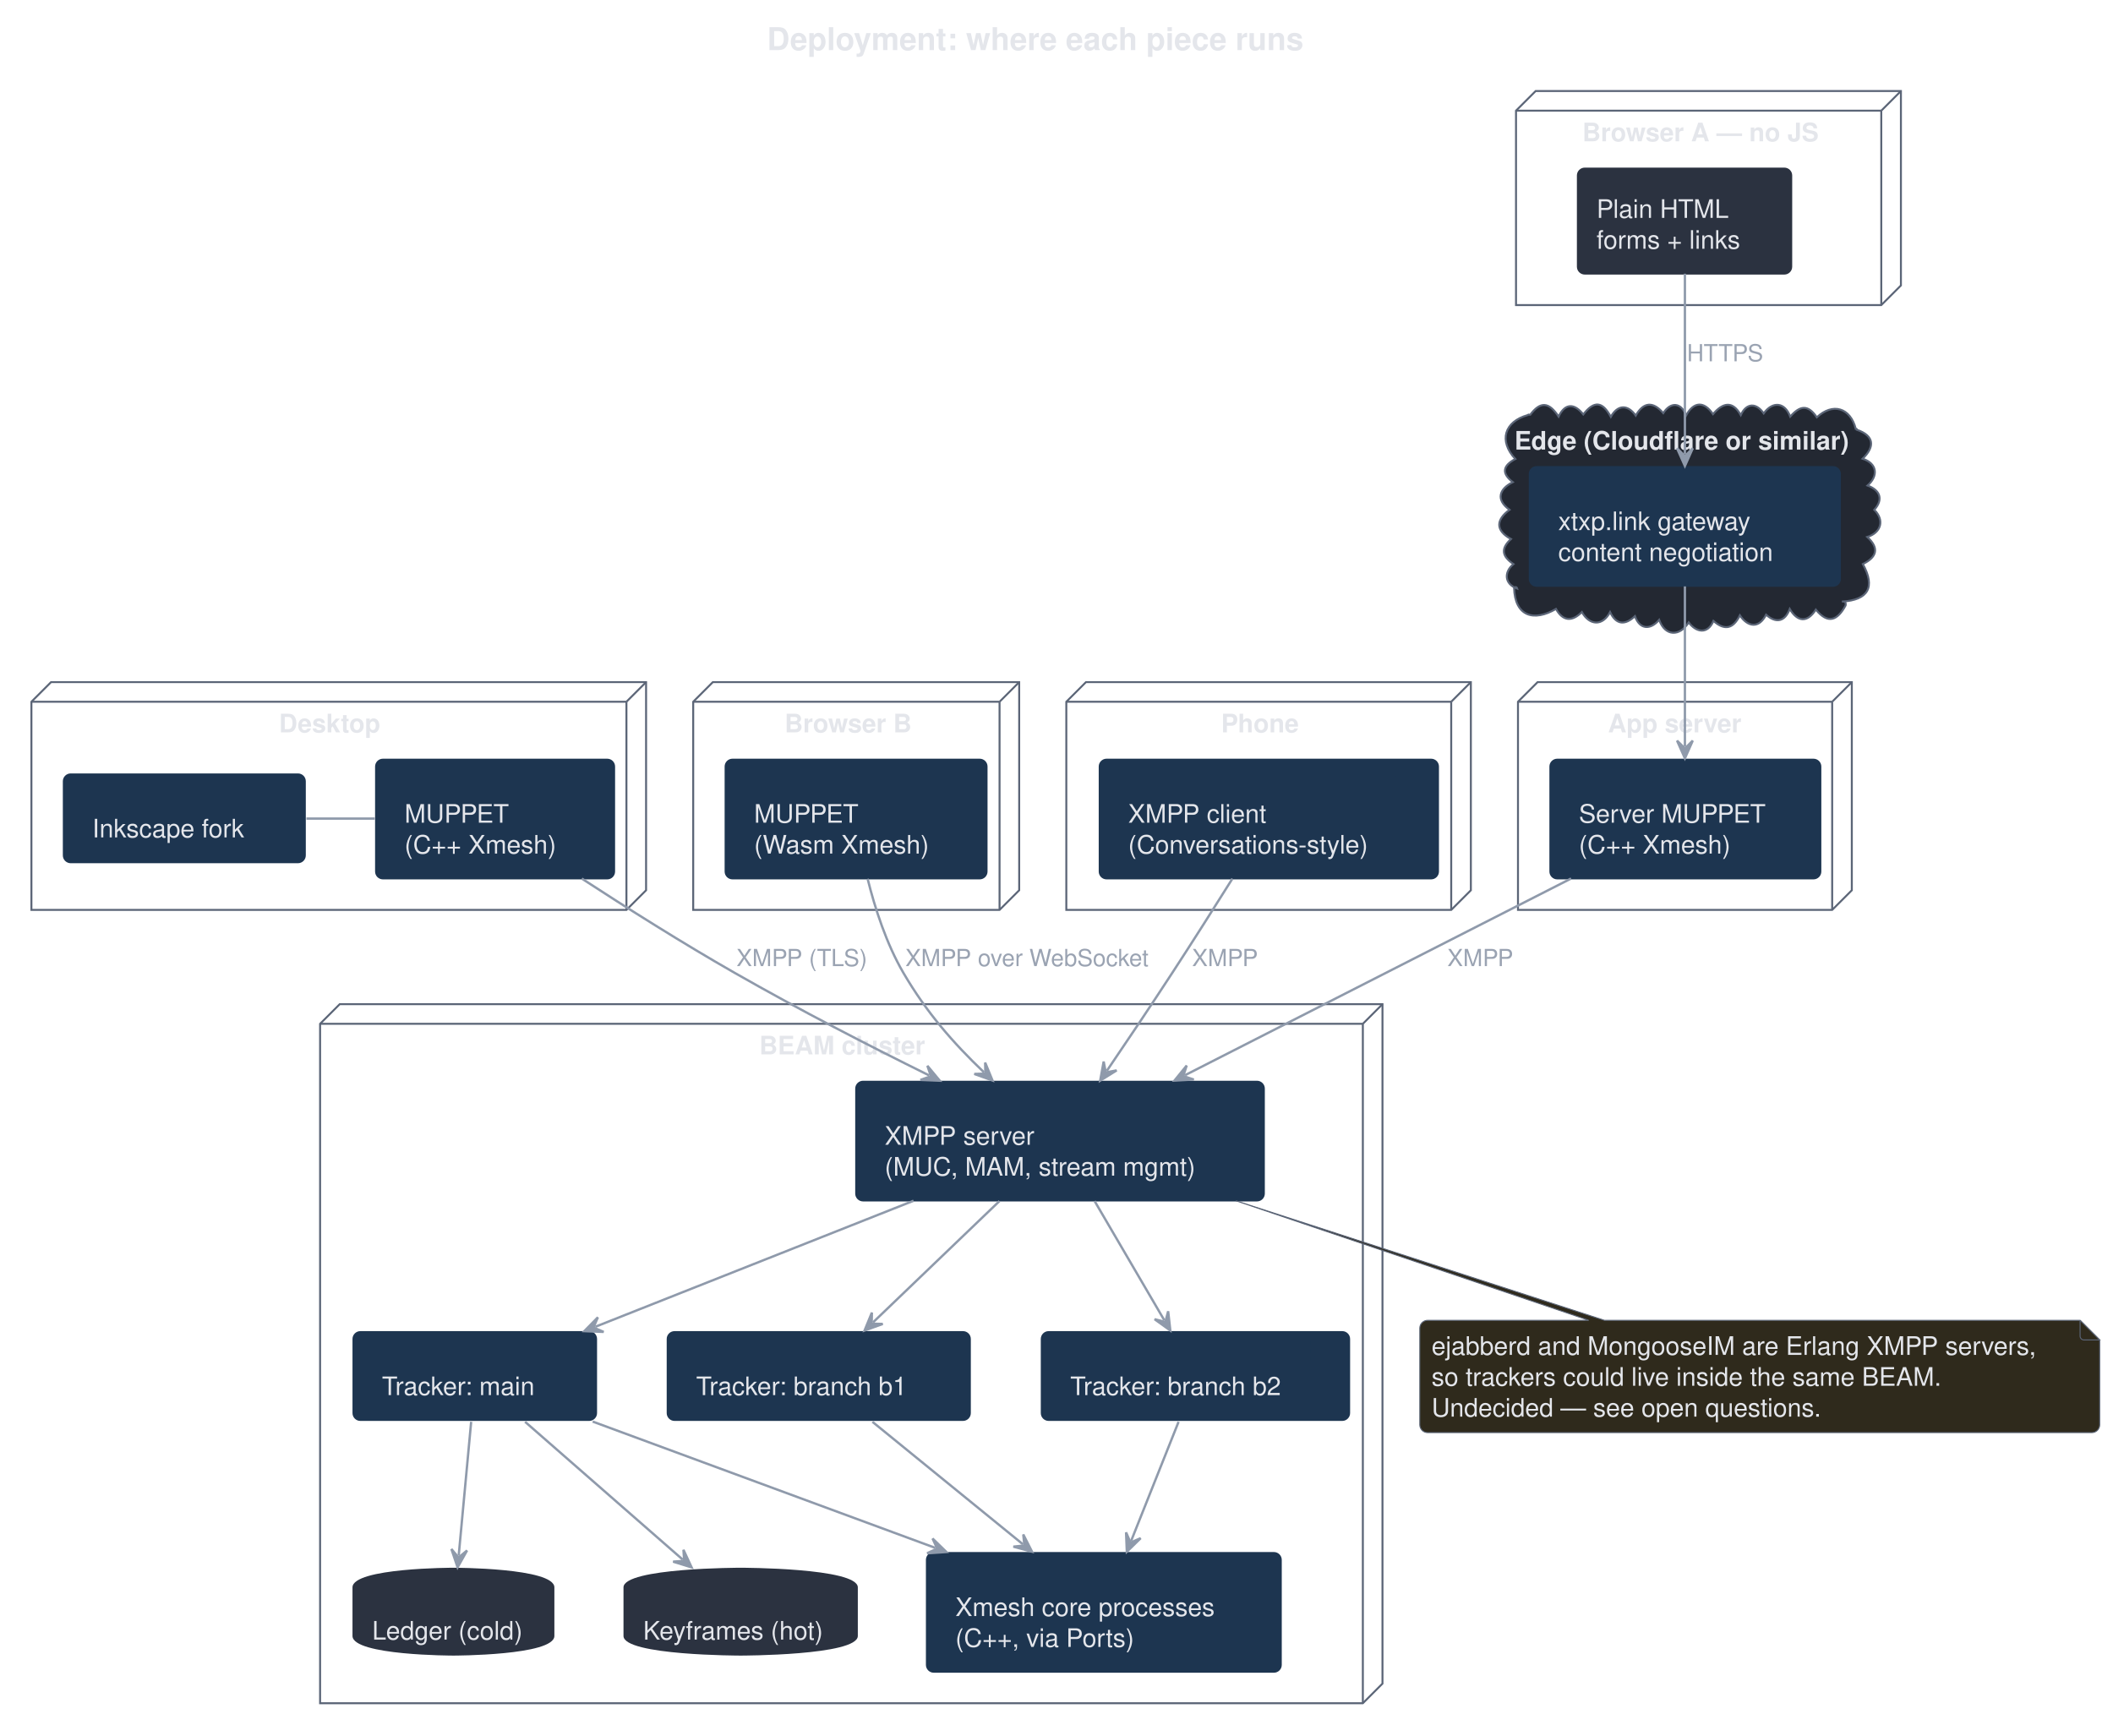
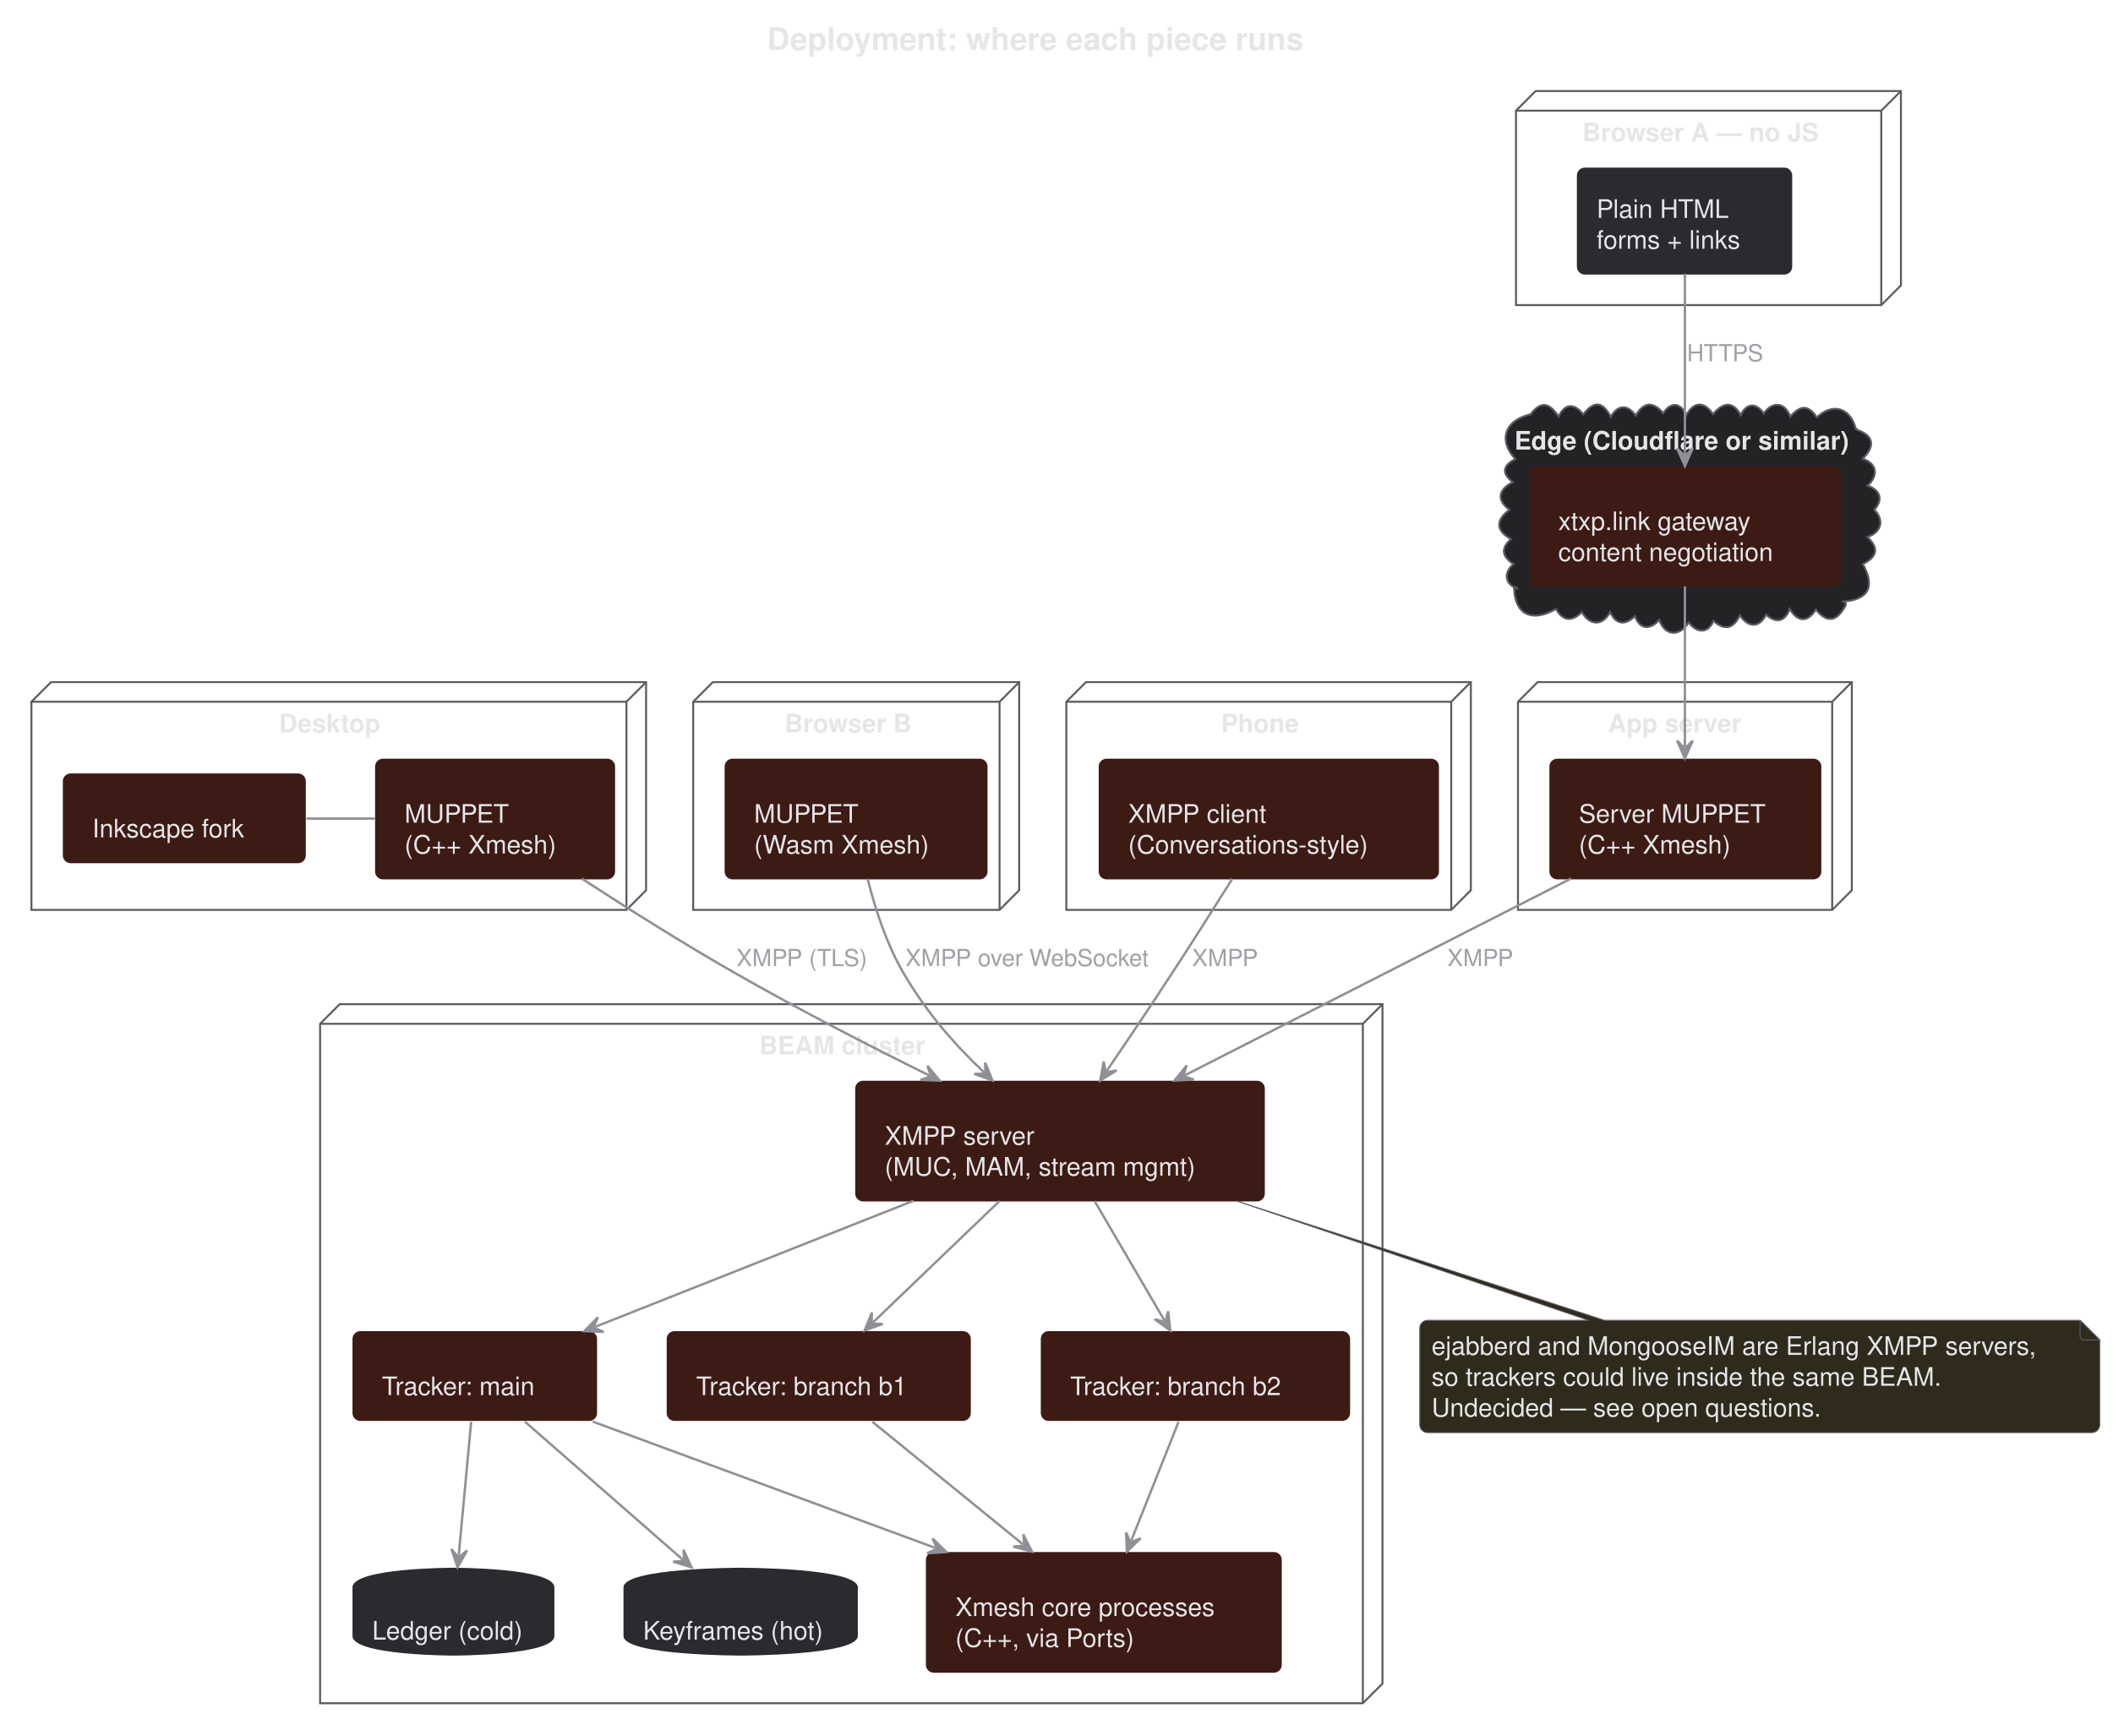
<svg xmlns="http://www.w3.org/2000/svg" contentStyleType="text/css" data-diagram-type="DESCRIPTION" height="884px" preserveAspectRatio="none" style="width:1076px;height:884px;" version="1.1" viewBox="0 0 1076 884" width="1076px" zoomAndPan="magnify">
  <defs />
  <g>
    <g class="title" data-source-line="2">
-       <text fill="#E4E6EB" font-family="Helvetica" font-size="16" font-weight="bold" lengthAdjust="spacing" textLength="281.039" x="390.598" y="25.5">Deployment: where each piece runs</text>
+       <text fill="#E6E6E8" font-family="Helvetica" font-size="16" font-weight="bold" lengthAdjust="spacing" textLength="281.039" x="390.598" y="25.5">Deployment: where each piece runs</text>
    </g>
    <g class="cluster" data-entity="Desktop" data-source-line="4" data-uid="ent0002" id="cluster_Desktop">
-       <polygon fill="none" points="16,357.359,26,347.359,329,347.359,329,453.359,319,463.359,16,463.359,16,357.359" style="stroke:#5B6577;stroke-width:1;" />
-       <line style="stroke:#5B6577;stroke-width:1;" x1="319" x2="329" y1="357.359" y2="347.359" />
-       <line style="stroke:#5B6577;stroke-width:1;" x1="16" x2="319" y1="357.359" y2="357.359" />
-       <line style="stroke:#5B6577;stroke-width:1;" x1="319" x2="319" y1="357.359" y2="463.359" />
-       <text fill="#E4E6EB" font-family="Helvetica" font-size="13" font-weight="bold" lengthAdjust="spacing" textLength="52.882" x="142.059" y="372.953">Desktop</text>
+       <polygon fill="none" points="16,357.359,26,347.359,329,347.359,329,453.359,319,463.359,16,463.359,16,357.359" style="stroke:#5A5A60;stroke-width:1;" />
+       <line style="stroke:#5A5A60;stroke-width:1;" x1="319" x2="329" y1="357.359" y2="347.359" />
+       <line style="stroke:#5A5A60;stroke-width:1;" x1="16" x2="319" y1="357.359" y2="357.359" />
+       <line style="stroke:#5A5A60;stroke-width:1;" x1="319" x2="319" y1="357.359" y2="463.359" />
+       <text fill="#E6E6E8" font-family="Helvetica" font-size="13" font-weight="bold" lengthAdjust="spacing" textLength="52.882" x="142.059" y="372.953">Desktop</text>
    </g>
    <g class="cluster" data-entity="Browser A . no JS" data-source-line="10" data-uid="ent0006" id="cluster_Browser A . no JS">
-       <polygon fill="none" points="772,56.359,782,46.359,968,46.359,968,145.359,958,155.359,772,155.359,772,56.359" style="stroke:#5B6577;stroke-width:1;" />
-       <line style="stroke:#5B6577;stroke-width:1;" x1="958" x2="968" y1="56.359" y2="46.359" />
-       <line style="stroke:#5B6577;stroke-width:1;" x1="772" x2="958" y1="56.359" y2="56.359" />
-       <line style="stroke:#5B6577;stroke-width:1;" x1="958" x2="958" y1="56.359" y2="155.359" />
-       <text fill="#E4E6EB" font-family="Helvetica" font-size="13" font-weight="bold" lengthAdjust="spacing" textLength="120.434" x="805.783" y="71.953">Browser A — no JS</text>
+       <polygon fill="none" points="772,56.359,782,46.359,968,46.359,968,145.359,958,155.359,772,155.359,772,56.359" style="stroke:#5A5A60;stroke-width:1;" />
+       <line style="stroke:#5A5A60;stroke-width:1;" x1="958" x2="968" y1="56.359" y2="46.359" />
+       <line style="stroke:#5A5A60;stroke-width:1;" x1="772" x2="958" y1="56.359" y2="56.359" />
+       <line style="stroke:#5A5A60;stroke-width:1;" x1="958" x2="958" y1="56.359" y2="155.359" />
+       <text fill="#E6E6E8" font-family="Helvetica" font-size="13" font-weight="bold" lengthAdjust="spacing" textLength="120.434" x="805.783" y="71.953">Browser A — no JS</text>
    </g>
    <g class="cluster" data-entity="Browser B" data-source-line="14" data-uid="ent0008" id="cluster_Browser B">
-       <polygon fill="none" points="353,357.359,363,347.359,519,347.359,519,453.359,509,463.359,353,463.359,353,357.359" style="stroke:#5B6577;stroke-width:1;" />
-       <line style="stroke:#5B6577;stroke-width:1;" x1="509" x2="519" y1="357.359" y2="347.359" />
-       <line style="stroke:#5B6577;stroke-width:1;" x1="353" x2="509" y1="357.359" y2="357.359" />
-       <line style="stroke:#5B6577;stroke-width:1;" x1="509" x2="509" y1="357.359" y2="463.359" />
-       <text fill="#E4E6EB" font-family="Helvetica" font-size="13" font-weight="bold" lengthAdjust="spacing" textLength="64.918" x="399.541" y="372.953">Browser B</text>
+       <polygon fill="none" points="353,357.359,363,347.359,519,347.359,519,453.359,509,463.359,353,463.359,353,357.359" style="stroke:#5A5A60;stroke-width:1;" />
+       <line style="stroke:#5A5A60;stroke-width:1;" x1="509" x2="519" y1="357.359" y2="347.359" />
+       <line style="stroke:#5A5A60;stroke-width:1;" x1="353" x2="509" y1="357.359" y2="357.359" />
+       <line style="stroke:#5A5A60;stroke-width:1;" x1="509" x2="509" y1="357.359" y2="463.359" />
+       <text fill="#E6E6E8" font-family="Helvetica" font-size="13" font-weight="bold" lengthAdjust="spacing" textLength="64.918" x="399.541" y="372.953">Browser B</text>
    </g>
    <g class="cluster" data-entity="Phone" data-source-line="18" data-uid="ent0010" id="cluster_Phone">
-       <polygon fill="none" points="543,357.359,553,347.359,749,347.359,749,453.359,739,463.359,543,463.359,543,357.359" style="stroke:#5B6577;stroke-width:1;" />
-       <line style="stroke:#5B6577;stroke-width:1;" x1="739" x2="749" y1="357.359" y2="347.359" />
-       <line style="stroke:#5B6577;stroke-width:1;" x1="543" x2="739" y1="357.359" y2="357.359" />
-       <line style="stroke:#5B6577;stroke-width:1;" x1="739" x2="739" y1="357.359" y2="463.359" />
-       <text fill="#E4E6EB" font-family="Helvetica" font-size="13" font-weight="bold" lengthAdjust="spacing" textLength="40.327" x="621.837" y="372.953">Phone</text>
+       <polygon fill="none" points="543,357.359,553,347.359,749,347.359,749,453.359,739,463.359,543,463.359,543,357.359" style="stroke:#5A5A60;stroke-width:1;" />
+       <line style="stroke:#5A5A60;stroke-width:1;" x1="739" x2="749" y1="357.359" y2="347.359" />
+       <line style="stroke:#5A5A60;stroke-width:1;" x1="543" x2="739" y1="357.359" y2="357.359" />
+       <line style="stroke:#5A5A60;stroke-width:1;" x1="739" x2="739" y1="357.359" y2="463.359" />
+       <text fill="#E6E6E8" font-family="Helvetica" font-size="13" font-weight="bold" lengthAdjust="spacing" textLength="40.327" x="621.837" y="372.953">Phone</text>
    </g>
    <g class="cluster" data-entity="Edge .Cloudflare or similar." data-source-line="22" data-uid="ent0012" id="cluster_Edge .Cloudflare or similar.">
-       <path d="M779.006,211.52 C784.462,204.033 788.842,204.757 793.679,212.131 C796.996,205.13 801.834,205.382 806.247,211.042 C811.792,203.874 816.056,204.377 820.277,212.275 C823.712,206.004 828.914,205.854 832.963,211.627 C836.943,204.575 841.843,204.35 846.989,210.377 C850.742,204.467 856.136,204.869 858.603,211.561 C862.499,204.437 867.743,204.16 872.31,210.898 C877.062,205.297 882.161,203.615 886.446,211.391 C889.323,205.066 894.362,205.024 898.13,210.511 C902.594,204.282 908.837,204.638 911.639,212.145 C916.515,206.582 920.622,205.748 925.168,212.507 C933.326,204.903 942.253,207.629 945,218.359 C945.417,218.246 945.593,218.455 945.569,218.851 C954.486,221.896 954.842,227.526 948.495,233.599 C956.045,236.033 956.571,242.403 951.014,247.255 C957.343,249.543 959.263,254.232 954.438,259.61 C959.853,264.966 957.862,271.281 950.88,273.451 C957.092,279.168 955.81,283.719 948.617,287.235 C955.145,299.072 951.371,305.57 938,306.359 C939.598,305.974 940.084,306.961 939.843,308.311 C935.722,315.915 930.935,318.064 924.67,310.45 C920.374,317.221 915.346,316.8 911.392,310.112 C908.987,316.595 904.423,317.578 899.34,313.039 C895.727,320.295 889.919,319.3 885.998,313.349 C882.689,320.096 878.362,321.365 872.534,316.196 C869.577,323.281 863.603,321.986 859.926,316.944 C855.469,324.175 847.991,324.249 844.889,315.656 C840.545,320.805 835.059,320.804 832.563,313.784 C827.567,318.469 823.026,318.322 819.898,311.693 C816.067,319.079 809.352,318.51 805.536,311.678 C800.632,316.648 795.895,316.495 792.355,310.097 C781.221,316.616 771.455,314.079 771,299.359 C771.627,298.734 772.342,298.842 772.605,299.743 C766.037,297.435 765.765,291.325 770.693,287.257 C764.905,283.346 764.012,279.507 769.431,274.488 C761.42,270.153 761.754,264.675 768.692,259.599 C761.556,254.467 763.425,248.989 770.362,245.526 C764.314,240.908 765.449,237.023 771.645,233.737 C763.071,224.526 766.001,214.728 778,211.359 C778.419,210.925 778.737,211.015 779.006,211.52" fill="#232832" style="stroke:#5B6577;stroke-width:1;" />
-       <text fill="#E4E6EB" font-family="Helvetica" font-size="13" font-weight="bold" lengthAdjust="spacing" textLength="173.589" x="771.205" y="228.953">Edge (Cloudflare or similar)</text>
+       <path d="M779.006,211.52 C784.462,204.033 788.842,204.757 793.679,212.131 C796.996,205.13 801.834,205.382 806.247,211.042 C811.792,203.874 816.056,204.377 820.277,212.275 C823.712,206.004 828.914,205.854 832.963,211.627 C836.943,204.575 841.843,204.35 846.989,210.377 C850.742,204.467 856.136,204.869 858.603,211.561 C862.499,204.437 867.743,204.16 872.31,210.898 C877.062,205.297 882.161,203.615 886.446,211.391 C889.323,205.066 894.362,205.024 898.13,210.511 C902.594,204.282 908.837,204.638 911.639,212.145 C916.515,206.582 920.622,205.748 925.168,212.507 C933.326,204.903 942.253,207.629 945,218.359 C945.417,218.246 945.593,218.455 945.569,218.851 C954.486,221.896 954.842,227.526 948.495,233.599 C956.045,236.033 956.571,242.403 951.014,247.255 C957.343,249.543 959.263,254.232 954.438,259.61 C959.853,264.966 957.862,271.281 950.88,273.451 C957.092,279.168 955.81,283.719 948.617,287.235 C955.145,299.072 951.371,305.57 938,306.359 C939.598,305.974 940.084,306.961 939.843,308.311 C935.722,315.915 930.935,318.064 924.67,310.45 C920.374,317.221 915.346,316.8 911.392,310.112 C908.987,316.595 904.423,317.578 899.34,313.039 C895.727,320.295 889.919,319.3 885.998,313.349 C882.689,320.096 878.362,321.365 872.534,316.196 C869.577,323.281 863.603,321.986 859.926,316.944 C855.469,324.175 847.991,324.249 844.889,315.656 C840.545,320.805 835.059,320.804 832.563,313.784 C827.567,318.469 823.026,318.322 819.898,311.693 C816.067,319.079 809.352,318.51 805.536,311.678 C800.632,316.648 795.895,316.495 792.355,310.097 C781.221,316.616 771.455,314.079 771,299.359 C771.627,298.734 772.342,298.842 772.605,299.743 C766.037,297.435 765.765,291.325 770.693,287.257 C764.905,283.346 764.012,279.507 769.431,274.488 C761.42,270.153 761.754,264.675 768.692,259.599 C761.556,254.467 763.425,248.989 770.362,245.526 C764.314,240.908 765.449,237.023 771.645,233.737 C763.071,224.526 766.001,214.728 778,211.359 C778.419,210.925 778.737,211.015 779.006,211.52" fill="#232326" style="stroke:#5A5A60;stroke-width:1;" />
+       <text fill="#E6E6E8" font-family="Helvetica" font-size="13" font-weight="bold" lengthAdjust="spacing" textLength="173.589" x="771.205" y="228.953">Edge (Cloudflare or similar)</text>
    </g>
    <g class="cluster" data-entity="App server" data-source-line="26" data-uid="ent0014" id="cluster_App server">
-       <polygon fill="none" points="773,357.359,783,347.359,943,347.359,943,453.359,933,463.359,773,463.359,773,357.359" style="stroke:#5B6577;stroke-width:1;" />
-       <line style="stroke:#5B6577;stroke-width:1;" x1="933" x2="943" y1="357.359" y2="347.359" />
-       <line style="stroke:#5B6577;stroke-width:1;" x1="773" x2="933" y1="357.359" y2="357.359" />
-       <line style="stroke:#5B6577;stroke-width:1;" x1="933" x2="933" y1="357.359" y2="463.359" />
-       <text fill="#E4E6EB" font-family="Helvetica" font-size="13" font-weight="bold" lengthAdjust="spacing" textLength="70.326" x="818.837" y="372.953">App server</text>
+       <polygon fill="none" points="773,357.359,783,347.359,943,347.359,943,453.359,933,463.359,773,463.359,773,357.359" style="stroke:#5A5A60;stroke-width:1;" />
+       <line style="stroke:#5A5A60;stroke-width:1;" x1="933" x2="943" y1="357.359" y2="347.359" />
+       <line style="stroke:#5A5A60;stroke-width:1;" x1="773" x2="933" y1="357.359" y2="357.359" />
+       <line style="stroke:#5A5A60;stroke-width:1;" x1="933" x2="933" y1="357.359" y2="463.359" />
+       <text fill="#E6E6E8" font-family="Helvetica" font-size="13" font-weight="bold" lengthAdjust="spacing" textLength="70.326" x="818.837" y="372.953">App server</text>
    </g>
    <g class="cluster" data-entity="BEAM cluster" data-source-line="30" data-uid="ent0016" id="cluster_BEAM cluster">
-       <polygon fill="none" points="163,521.359,173,511.359,704,511.359,704,857.359,694,867.359,163,867.359,163,521.359" style="stroke:#5B6577;stroke-width:1;" />
-       <line style="stroke:#5B6577;stroke-width:1;" x1="694" x2="704" y1="521.359" y2="511.359" />
-       <line style="stroke:#5B6577;stroke-width:1;" x1="163" x2="694" y1="521.359" y2="521.359" />
-       <line style="stroke:#5B6577;stroke-width:1;" x1="694" x2="694" y1="521.359" y2="867.359" />
-       <text fill="#E4E6EB" font-family="Helvetica" font-size="13" font-weight="bold" lengthAdjust="spacing" textLength="85.738" x="386.631" y="536.953">BEAM cluster</text>
+       <polygon fill="none" points="163,521.359,173,511.359,704,511.359,704,857.359,694,867.359,163,867.359,163,521.359" style="stroke:#5A5A60;stroke-width:1;" />
+       <line style="stroke:#5A5A60;stroke-width:1;" x1="694" x2="704" y1="521.359" y2="511.359" />
+       <line style="stroke:#5A5A60;stroke-width:1;" x1="163" x2="694" y1="521.359" y2="521.359" />
+       <line style="stroke:#5A5A60;stroke-width:1;" x1="694" x2="694" y1="521.359" y2="867.359" />
+       <text fill="#E6E6E8" font-family="Helvetica" font-size="13" font-weight="bold" lengthAdjust="spacing" textLength="85.738" x="386.631" y="536.953">BEAM cluster</text>
    </g>
    <g class="entity" data-entity="ink" data-source-line="5" data-uid="ent0003" id="entity_ink">
-       <rect fill="#1D3550" height="45.73" rx="4" ry="4" width="123.726" x="32" y="393.859" />
-       <rect fill="#1D3550" height="10" width="15" x="135.726" y="398.859" />
-       <rect fill="#1D3550" height="2" width="4" x="133.726" y="400.859" />
-       <rect fill="#1D3550" height="2" width="4" x="133.726" y="404.859" />
-       <text fill="#E4E6EB" font-family="Helvetica" font-size="13" lengthAdjust="spacing" textLength="83.726" x="47" y="426.453">Inkscape fork</text>
+       <rect fill="#3D1B15" height="45.73" rx="4" ry="4" width="123.726" x="32" y="393.859" />
+       <rect fill="#3D1B15" height="10" width="15" x="135.726" y="398.859" />
+       <rect fill="#3D1B15" height="2" width="4" x="133.726" y="400.859" />
+       <rect fill="#3D1B15" height="2" width="4" x="133.726" y="404.859" />
+       <text fill="#E6E6E8" font-family="Helvetica" font-size="13" lengthAdjust="spacing" textLength="83.726" x="47" y="426.453">Inkscape fork</text>
    </g>
    <g class="entity" data-entity="m1" data-source-line="6" data-uid="ent0004" id="entity_m1">
-       <rect fill="#1D3550" height="61.459" rx="4" ry="4" width="122.221" x="191" y="386.359" />
-       <rect fill="#1D3550" height="10" width="15" x="293.221" y="391.359" />
-       <rect fill="#1D3550" height="2" width="4" x="291.221" y="393.359" />
-       <rect fill="#1D3550" height="2" width="4" x="291.221" y="397.359" />
-       <text fill="#E4E6EB" font-family="Helvetica" font-size="13" lengthAdjust="spacing" textLength="54.228" x="206" y="418.953">MUPPET</text>
-       <text fill="#E4E6EB" font-family="Helvetica" font-size="13" lengthAdjust="spacing" textLength="82.221" x="206" y="434.683">(C++ Xmesh)</text>
+       <rect fill="#3D1B15" height="61.459" rx="4" ry="4" width="122.221" x="191" y="386.359" />
+       <rect fill="#3D1B15" height="10" width="15" x="293.221" y="391.359" />
+       <rect fill="#3D1B15" height="2" width="4" x="291.221" y="393.359" />
+       <rect fill="#3D1B15" height="2" width="4" x="291.221" y="397.359" />
+       <text fill="#E6E6E8" font-family="Helvetica" font-size="13" lengthAdjust="spacing" textLength="54.228" x="206" y="418.953">MUPPET</text>
+       <text fill="#E6E6E8" font-family="Helvetica" font-size="13" lengthAdjust="spacing" textLength="82.221" x="206" y="434.683">(C++ Xmesh)</text>
    </g>
    <g class="entity" data-entity="html" data-source-line="11" data-uid="ent0007" id="entity_html">
-       <rect fill="#2B3240" height="54.459" rx="4" ry="4" width="109.638" x="803" y="85.359" />
-       <polygon fill="#2B3240" points="895.638,90.359,895.638,104.359,907.638,104.359,907.638,96.359,901.638,90.359,895.638,90.359" />
+       <rect fill="#2B2B2F" height="54.459" rx="4" ry="4" width="109.638" x="803" y="85.359" />
+       <polygon fill="#2B2B2F" points="895.638,90.359,895.638,104.359,907.638,104.359,907.638,96.359,901.638,90.359,895.638,90.359" />
      <line x1="901.638" x2="901.638" y1="90.359" y2="96.359" />
      <line x1="907.638" x2="901.638" y1="96.359" y2="96.359" />
-       <text fill="#E4E6EB" font-family="Helvetica" font-size="13" lengthAdjust="spacing" textLength="70.383" x="813" y="110.953">Plain HTML</text>
-       <text fill="#E4E6EB" font-family="Helvetica" font-size="13" lengthAdjust="spacing" textLength="79.638" x="813" y="126.683">forms + links</text>
+       <text fill="#E6E6E8" font-family="Helvetica" font-size="13" lengthAdjust="spacing" textLength="70.383" x="813" y="110.953">Plain HTML</text>
+       <text fill="#E6E6E8" font-family="Helvetica" font-size="13" lengthAdjust="spacing" textLength="79.638" x="813" y="126.683">forms + links</text>
    </g>
    <g class="entity" data-entity="m2" data-source-line="15" data-uid="ent0009" id="entity_m2">
-       <rect fill="#1D3550" height="61.459" rx="4" ry="4" width="133.882" x="369" y="386.359" />
-       <rect fill="#1D3550" height="10" width="15" x="482.882" y="391.359" />
-       <rect fill="#1D3550" height="2" width="4" x="480.882" y="393.359" />
-       <rect fill="#1D3550" height="2" width="4" x="480.882" y="397.359" />
-       <text fill="#E4E6EB" font-family="Helvetica" font-size="13" lengthAdjust="spacing" textLength="54.228" x="384" y="418.953">MUPPET</text>
-       <text fill="#E4E6EB" font-family="Helvetica" font-size="13" lengthAdjust="spacing" textLength="93.882" x="384" y="434.683">(Wasm Xmesh)</text>
+       <rect fill="#3D1B15" height="61.459" rx="4" ry="4" width="133.882" x="369" y="386.359" />
+       <rect fill="#3D1B15" height="10" width="15" x="482.882" y="391.359" />
+       <rect fill="#3D1B15" height="2" width="4" x="480.882" y="393.359" />
+       <rect fill="#3D1B15" height="2" width="4" x="480.882" y="397.359" />
+       <text fill="#E6E6E8" font-family="Helvetica" font-size="13" lengthAdjust="spacing" textLength="54.228" x="384" y="418.953">MUPPET</text>
+       <text fill="#E6E6E8" font-family="Helvetica" font-size="13" lengthAdjust="spacing" textLength="93.882" x="384" y="434.683">(Wasm Xmesh)</text>
    </g>
    <g class="entity" data-entity="phone" data-source-line="19" data-uid="ent0011" id="entity_phone">
-       <rect fill="#1D3550" height="61.459" rx="4" ry="4" width="173.263" x="559.5" y="386.359" />
-       <rect fill="#1D3550" height="10" width="15" x="712.763" y="391.359" />
-       <rect fill="#1D3550" height="2" width="4" x="710.763" y="393.359" />
-       <rect fill="#1D3550" height="2" width="4" x="710.763" y="397.359" />
-       <text fill="#E4E6EB" font-family="Helvetica" font-size="13" lengthAdjust="spacing" textLength="74.109" x="574.5" y="418.953">XMPP client</text>
-       <text fill="#E4E6EB" font-family="Helvetica" font-size="13" lengthAdjust="spacing" textLength="133.263" x="574.5" y="434.683">(Conversations-style)</text>
+       <rect fill="#3D1B15" height="61.459" rx="4" ry="4" width="173.263" x="559.5" y="386.359" />
+       <rect fill="#3D1B15" height="10" width="15" x="712.763" y="391.359" />
+       <rect fill="#3D1B15" height="2" width="4" x="710.763" y="393.359" />
+       <rect fill="#3D1B15" height="2" width="4" x="710.763" y="397.359" />
+       <text fill="#E6E6E8" font-family="Helvetica" font-size="13" lengthAdjust="spacing" textLength="74.109" x="574.5" y="418.953">XMPP client</text>
+       <text fill="#E6E6E8" font-family="Helvetica" font-size="13" lengthAdjust="spacing" textLength="133.263" x="574.5" y="434.683">(Conversations-style)</text>
    </g>
    <g class="entity" data-entity="gw" data-source-line="23" data-uid="ent0013" id="entity_gw">
-       <rect fill="#1D3550" height="61.459" rx="4" ry="4" width="158.93" x="778.5" y="237.359" />
-       <rect fill="#1D3550" height="10" width="15" x="917.43" y="242.359" />
-       <rect fill="#1D3550" height="2" width="4" x="915.43" y="244.359" />
-       <rect fill="#1D3550" height="2" width="4" x="915.43" y="248.359" />
-       <text fill="#E4E6EB" font-family="Helvetica" font-size="13" lengthAdjust="spacing" textLength="107.269" x="793.5" y="269.953">xtxp.link gateway</text>
-       <text fill="#E4E6EB" font-family="Helvetica" font-size="13" lengthAdjust="spacing" textLength="118.93" x="793.5" y="285.683">content negotiation</text>
+       <rect fill="#3D1B15" height="61.459" rx="4" ry="4" width="158.93" x="778.5" y="237.359" />
+       <rect fill="#3D1B15" height="10" width="15" x="917.43" y="242.359" />
+       <rect fill="#3D1B15" height="2" width="4" x="915.43" y="244.359" />
+       <rect fill="#3D1B15" height="2" width="4" x="915.43" y="248.359" />
+       <text fill="#E6E6E8" font-family="Helvetica" font-size="13" lengthAdjust="spacing" textLength="107.269" x="793.5" y="269.953">xtxp.link gateway</text>
+       <text fill="#E6E6E8" font-family="Helvetica" font-size="13" lengthAdjust="spacing" textLength="118.93" x="793.5" y="285.683">content negotiation</text>
    </g>
    <g class="entity" data-entity="m3" data-source-line="27" data-uid="ent0015" id="entity_m3">
-       <rect fill="#1D3550" height="61.459" rx="4" ry="4" width="138.477" x="789" y="386.359" />
-       <rect fill="#1D3550" height="10" width="15" x="907.477" y="391.359" />
-       <rect fill="#1D3550" height="2" width="4" x="905.477" y="393.359" />
-       <rect fill="#1D3550" height="2" width="4" x="905.477" y="397.359" />
-       <text fill="#E4E6EB" font-family="Helvetica" font-size="13" lengthAdjust="spacing" textLength="98.478" x="804" y="418.953">Server MUPPET</text>
-       <text fill="#E4E6EB" font-family="Helvetica" font-size="13" lengthAdjust="spacing" textLength="82.221" x="804" y="434.683">(C++ Xmesh)</text>
+       <rect fill="#3D1B15" height="61.459" rx="4" ry="4" width="138.477" x="789" y="386.359" />
+       <rect fill="#3D1B15" height="10" width="15" x="907.477" y="391.359" />
+       <rect fill="#3D1B15" height="2" width="4" x="905.477" y="393.359" />
+       <rect fill="#3D1B15" height="2" width="4" x="905.477" y="397.359" />
+       <text fill="#E6E6E8" font-family="Helvetica" font-size="13" lengthAdjust="spacing" textLength="98.478" x="804" y="418.953">Server MUPPET</text>
+       <text fill="#E6E6E8" font-family="Helvetica" font-size="13" lengthAdjust="spacing" textLength="82.221" x="804" y="434.683">(C++ Xmesh)</text>
    </g>
    <g class="entity" data-entity="xs" data-source-line="31" data-uid="ent0017" id="entity_xs">
-       <rect fill="#1D3550" height="61.459" rx="4" ry="4" width="208.587" x="435.5" y="550.359" />
-       <rect fill="#1D3550" height="10" width="15" x="624.087" y="555.359" />
-       <rect fill="#1D3550" height="2" width="4" x="622.087" y="557.359" />
-       <rect fill="#1D3550" height="2" width="4" x="622.087" y="561.359" />
-       <text fill="#E4E6EB" font-family="Helvetica" font-size="13" lengthAdjust="spacing" textLength="79.987" x="450.5" y="582.953">XMPP server</text>
-       <text fill="#E4E6EB" font-family="Helvetica" font-size="13" lengthAdjust="spacing" textLength="168.587" x="450.5" y="598.683">(MUC, MAM, stream mgmt)</text>
+       <rect fill="#3D1B15" height="61.459" rx="4" ry="4" width="208.587" x="435.5" y="550.359" />
+       <rect fill="#3D1B15" height="10" width="15" x="624.087" y="555.359" />
+       <rect fill="#3D1B15" height="2" width="4" x="622.087" y="557.359" />
+       <rect fill="#3D1B15" height="2" width="4" x="622.087" y="561.359" />
+       <text fill="#E6E6E8" font-family="Helvetica" font-size="13" lengthAdjust="spacing" textLength="79.987" x="450.5" y="582.953">XMPP server</text>
+       <text fill="#E6E6E8" font-family="Helvetica" font-size="13" lengthAdjust="spacing" textLength="168.587" x="450.5" y="598.683">(MUC, MAM, stream mgmt)</text>
    </g>
    <g class="entity" data-entity="t0" data-source-line="32" data-uid="ent0018" id="entity_t0">
-       <rect fill="#1D3550" height="45.73" rx="4" ry="4" width="124.538" x="179.5" y="677.859" />
-       <rect fill="#1D3550" height="10" width="15" x="284.038" y="682.859" />
-       <rect fill="#1D3550" height="2" width="4" x="282.038" y="684.859" />
-       <rect fill="#1D3550" height="2" width="4" x="282.038" y="688.859" />
-       <text fill="#E4E6EB" font-family="Helvetica" font-size="13" lengthAdjust="spacing" textLength="84.538" x="194.5" y="710.453">Tracker: main</text>
+       <rect fill="#3D1B15" height="45.73" rx="4" ry="4" width="124.538" x="179.5" y="677.859" />
+       <rect fill="#3D1B15" height="10" width="15" x="284.038" y="682.859" />
+       <rect fill="#3D1B15" height="2" width="4" x="282.038" y="684.859" />
+       <rect fill="#3D1B15" height="2" width="4" x="282.038" y="688.859" />
+       <text fill="#E6E6E8" font-family="Helvetica" font-size="13" lengthAdjust="spacing" textLength="84.538" x="194.5" y="710.453">Tracker: main</text>
    </g>
    <g class="entity" data-entity="t1" data-source-line="33" data-uid="ent0019" id="entity_t1">
-       <rect fill="#1D3550" height="45.73" rx="4" ry="4" width="154.874" x="339.5" y="677.859" />
-       <rect fill="#1D3550" height="10" width="15" x="474.373" y="682.859" />
-       <rect fill="#1D3550" height="2" width="4" x="472.373" y="684.859" />
-       <rect fill="#1D3550" height="2" width="4" x="472.373" y="688.859" />
-       <text fill="#E4E6EB" font-family="Helvetica" font-size="13" lengthAdjust="spacing" textLength="114.874" x="354.5" y="710.453">Tracker: branch b1</text>
+       <rect fill="#3D1B15" height="45.73" rx="4" ry="4" width="154.874" x="339.5" y="677.859" />
+       <rect fill="#3D1B15" height="10" width="15" x="474.373" y="682.859" />
+       <rect fill="#3D1B15" height="2" width="4" x="472.373" y="684.859" />
+       <rect fill="#3D1B15" height="2" width="4" x="472.373" y="688.859" />
+       <text fill="#E6E6E8" font-family="Helvetica" font-size="13" lengthAdjust="spacing" textLength="114.874" x="354.5" y="710.453">Tracker: branch b1</text>
    </g>
    <g class="entity" data-entity="t2" data-source-line="34" data-uid="ent0020" id="entity_t2">
-       <rect fill="#1D3550" height="45.73" rx="4" ry="4" width="157.514" x="530" y="677.859" />
-       <rect fill="#1D3550" height="10" width="15" x="667.514" y="682.859" />
-       <rect fill="#1D3550" height="2" width="4" x="665.514" y="684.859" />
-       <rect fill="#1D3550" height="2" width="4" x="665.514" y="688.859" />
-       <text fill="#E4E6EB" font-family="Helvetica" font-size="13" lengthAdjust="spacing" textLength="117.514" x="545" y="710.453">Tracker: branch b2</text>
+       <rect fill="#3D1B15" height="45.73" rx="4" ry="4" width="157.514" x="530" y="677.859" />
+       <rect fill="#3D1B15" height="10" width="15" x="667.514" y="682.859" />
+       <rect fill="#3D1B15" height="2" width="4" x="665.514" y="684.859" />
+       <rect fill="#3D1B15" height="2" width="4" x="665.514" y="688.859" />
+       <text fill="#E6E6E8" font-family="Helvetica" font-size="13" lengthAdjust="spacing" textLength="117.514" x="545" y="710.453">Tracker: branch b2</text>
    </g>
    <g class="entity" data-entity="core" data-source-line="35" data-uid="ent0021" id="entity_core">
-       <rect fill="#1D3550" height="61.459" rx="4" ry="4" width="181.21" x="471.5" y="790.359" />
-       <rect fill="#1D3550" height="10" width="15" x="632.71" y="795.359" />
-       <rect fill="#1D3550" height="2" width="4" x="630.71" y="797.359" />
-       <rect fill="#1D3550" height="2" width="4" x="630.71" y="801.359" />
-       <text fill="#E4E6EB" font-family="Helvetica" font-size="13" lengthAdjust="spacing" textLength="141.21" x="486.5" y="822.953">Xmesh core processes</text>
-       <text fill="#E4E6EB" font-family="Helvetica" font-size="13" lengthAdjust="spacing" textLength="97.1" x="486.5" y="838.683">(C++, via Ports)</text>
+       <rect fill="#3D1B15" height="61.459" rx="4" ry="4" width="181.21" x="471.5" y="790.359" />
+       <rect fill="#3D1B15" height="10" width="15" x="632.71" y="795.359" />
+       <rect fill="#3D1B15" height="2" width="4" x="630.71" y="797.359" />
+       <rect fill="#3D1B15" height="2" width="4" x="630.71" y="801.359" />
+       <text fill="#E6E6E8" font-family="Helvetica" font-size="13" lengthAdjust="spacing" textLength="141.21" x="486.5" y="822.953">Xmesh core processes</text>
+       <text fill="#E6E6E8" font-family="Helvetica" font-size="13" lengthAdjust="spacing" textLength="97.1" x="486.5" y="838.683">(C++, via Ports)</text>
    </g>
    <g class="entity" data-entity="hot" data-source-line="36" data-uid="ent0022" id="entity_hot">
-       <path d="M317.5,808.359 C317.5,798.359 377.164,798.359 377.164,798.359 C377.164,798.359 436.828,798.359 436.828,808.359 L436.828,833.089 C436.828,843.089 377.164,843.089 377.164,843.089 C377.164,843.089 317.5,843.089 317.5,833.089 L317.5,808.359" fill="#2B3240" />
+       <path d="M317.5,808.359 C317.5,798.359 377.164,798.359 377.164,798.359 C377.164,798.359 436.828,798.359 436.828,808.359 L436.828,833.089 C436.828,843.089 377.164,843.089 377.164,843.089 C377.164,843.089 317.5,843.089 317.5,833.089 L317.5,808.359" fill="#2B2B2F" />
      <path d="M317.5,808.359 C317.5,818.359 377.164,818.359 377.164,818.359 C377.164,818.359 436.828,818.359 436.828,808.359" fill="none" />
-       <text fill="#E4E6EB" font-family="Helvetica" font-size="13" lengthAdjust="spacing" textLength="99.328" x="327.5" y="834.953">Keyframes (hot)</text>
+       <text fill="#E6E6E8" font-family="Helvetica" font-size="13" lengthAdjust="spacing" textLength="99.328" x="327.5" y="834.953">Keyframes (hot)</text>
    </g>
    <g class="entity" data-entity="cold" data-source-line="37" data-uid="ent0023" id="entity_cold">
-       <path d="M179.5,808.359 C179.5,798.359 230.903,798.359 230.903,798.359 C230.903,798.359 282.305,798.359 282.305,808.359 L282.305,833.089 C282.305,843.089 230.903,843.089 230.903,843.089 C230.903,843.089 179.5,843.089 179.5,833.089 L179.5,808.359" fill="#2B3240" />
+       <path d="M179.5,808.359 C179.5,798.359 230.903,798.359 230.903,798.359 C230.903,798.359 282.305,798.359 282.305,808.359 L282.305,833.089 C282.305,843.089 230.903,843.089 230.903,843.089 C230.903,843.089 179.5,843.089 179.5,833.089 L179.5,808.359" fill="#2B2B2F" />
      <path d="M179.5,808.359 C179.5,818.359 230.903,818.359 230.903,818.359 C230.903,818.359 282.305,818.359 282.305,808.359" fill="none" />
-       <text fill="#E4E6EB" font-family="Helvetica" font-size="13" lengthAdjust="spacing" textLength="82.805" x="189.5" y="834.953">Ledger (cold)</text>
+       <text fill="#E6E6E8" font-family="Helvetica" font-size="13" lengthAdjust="spacing" textLength="82.805" x="189.5" y="834.953">Ledger (cold)</text>
    </g>
    <g class="entity" data-entity="GMN38" data-source-line="56" data-uid="ent0039" id="entity_GMN38">
-       <path d="M723,676.359 L723,725.548 A4,4 0 0 0 727,729.548 L1065.235,729.548 A4,4 0 0 0 1069.235,725.548 L1069.235,682.359 L1059.235,672.359 L817.01,672.359 L629.37,611.479 L809.01,672.359 L727,672.359 A4,4 0 0 0 723,676.359" fill="#2F2A1C" style="stroke:#5B6577;stroke-width:0.5;" />
-       <path d="M1059.235,672.359 L1059.235,680.359 A2,2 0 0 0 1061.235,682.359 L1069.235,682.359 L1059.235,672.359" fill="#2F2A1C" style="stroke:#5B6577;stroke-width:0.5;" />
-       <text fill="#E4E6EB" font-family="Helvetica" font-size="13" lengthAdjust="spacing" textLength="325.235" x="729" y="689.953">ejabberd and MongooseIM are Erlang XMPP servers,</text>
-       <text fill="#E4E6EB" font-family="Helvetica" font-size="13" lengthAdjust="spacing" textLength="275.596" x="729" y="705.683">so trackers could live inside the same BEAM.</text>
-       <text fill="#E4E6EB" font-family="Helvetica" font-size="13" lengthAdjust="spacing" textLength="211.199" x="729" y="721.412">Undecided — see open questions.</text>
+       <path d="M723,676.359 L723,725.548 A4,4 0 0 0 727,729.548 L1065.235,729.548 A4,4 0 0 0 1069.235,725.548 L1069.235,682.359 L1059.235,672.359 L817.01,672.359 L629.37,611.479 L809.01,672.359 L727,672.359 A4,4 0 0 0 723,676.359" fill="#2F2A1C" style="stroke:#5A5A60;stroke-width:0.5;" />
+       <path d="M1059.235,672.359 L1059.235,680.359 A2,2 0 0 0 1061.235,682.359 L1069.235,682.359 L1059.235,672.359" fill="#2F2A1C" style="stroke:#5A5A60;stroke-width:0.5;" />
+       <text fill="#E6E6E8" font-family="Helvetica" font-size="13" lengthAdjust="spacing" textLength="325.235" x="729" y="689.953">ejabberd and MongooseIM are Erlang XMPP servers,</text>
+       <text fill="#E6E6E8" font-family="Helvetica" font-size="13" lengthAdjust="spacing" textLength="275.596" x="729" y="705.683">so trackers could live inside the same BEAM.</text>
+       <text fill="#E6E6E8" font-family="Helvetica" font-size="13" lengthAdjust="spacing" textLength="211.199" x="729" y="721.412">Undecided — see open questions.</text>
    </g>
    <g class="link" data-entity-1="ink" data-entity-2="m1" data-source-line="7" data-uid="lnk5" id="link_ink_m1">
-       <path d="M156.03,416.859 C167.65,416.859 179.27,416.859 190.89,416.859" fill="none" id="ink-m1" style="stroke:#8F9AAB;stroke-width:1.2;" />
+       <path d="M156.03,416.859 C167.65,416.859 179.27,416.859 190.89,416.859" fill="none" id="ink-m1" style="stroke:#8F8F95;stroke-width:1.2;" />
    </g>
    <g class="link" data-entity-1="html" data-entity-2="gw" data-source-line="40" data-uid="lnk24" id="link_html_gw">
-       <path d="M858,139.399 C858,166.509 858,202.909 858,231.279" fill="none" id="html-to-gw" style="stroke:#8F9AAB;stroke-width:1.2;" />
-       <polygon fill="#8F9AAB" points="858,237.279,862,228.279,858,232.279,854,228.279,858,237.279" style="stroke:#8F9AAB;stroke-width:1.2;" />
-       <text fill="#9AA3B2" font-family="Helvetica" font-size="12" lengthAdjust="spacing" textLength="39.773" x="859" y="183.984">HTTPS</text>
+       <path d="M858,139.399 C858,166.509 858,202.909 858,231.279" fill="none" id="html-to-gw" style="stroke:#8F8F95;stroke-width:1.2;" />
+       <polygon fill="#8F8F95" points="858,237.279,862,228.279,858,232.279,854,228.279,858,237.279" style="stroke:#8F8F95;stroke-width:1.2;" />
+       <text fill="#A0A0A6" font-family="Helvetica" font-size="12" lengthAdjust="spacing" textLength="39.773" x="859" y="183.984">HTTPS</text>
    </g>
    <g class="link" data-entity-1="gw" data-entity-2="m3" data-source-line="41" data-uid="lnk25" id="link_gw_m3">
-       <path d="M858,298.609 C858,324.109 858,354.669 858,380.159" fill="none" id="gw-to-m3" style="stroke:#8F9AAB;stroke-width:1.2;" />
-       <polygon fill="#8F9AAB" points="858,386.159,862,377.159,858,381.159,854,377.159,858,386.159" style="stroke:#8F9AAB;stroke-width:1.2;" />
+       <path d="M858,298.609 C858,324.109 858,354.669 858,380.159" fill="none" id="gw-to-m3" style="stroke:#8F8F95;stroke-width:1.2;" />
+       <polygon fill="#8F8F95" points="858,386.159,862,377.159,858,381.159,854,377.159,858,386.159" style="stroke:#8F8F95;stroke-width:1.2;" />
    </g>
    <g class="link" data-entity-1="m1" data-entity-2="xs" data-source-line="42" data-uid="lnk26" id="link_m1_xs">
-       <path d="M296.28,447.419 C319.17,462.329 347.74,480.379 374,495.359 C407.99,514.749 441.551,532.031 473.171,547.661" fill="none" id="m1-to-xs" style="stroke:#8F9AAB;stroke-width:1.2;" />
-       <polygon fill="#8F9AAB" points="478.55,550.319,472.254,542.745,474.068,548.104,468.709,549.917,478.55,550.319" style="stroke:#8F9AAB;stroke-width:1.2;" />
-       <text fill="#9AA3B2" font-family="Helvetica" font-size="12" lengthAdjust="spacing" textLength="68.713" x="375" y="491.984">XMPP (TLS)</text>
+       <path d="M296.28,447.419 C319.17,462.329 347.74,480.379 374,495.359 C407.99,514.749 441.551,532.031 473.171,547.661" fill="none" id="m1-to-xs" style="stroke:#8F8F95;stroke-width:1.2;" />
+       <polygon fill="#8F8F95" points="478.55,550.319,472.254,542.745,474.068,548.104,468.709,549.917,478.55,550.319" style="stroke:#8F8F95;stroke-width:1.2;" />
+       <text fill="#A0A0A6" font-family="Helvetica" font-size="12" lengthAdjust="spacing" textLength="68.713" x="375" y="491.984">XMPP (TLS)</text>
    </g>
    <g class="link" data-entity-1="m2" data-entity-2="xs" data-source-line="43" data-uid="lnk27" id="link_m2_xs">
-       <path d="M441.81,447.509 C445.56,462.529 451.4,480.649 460,495.359 C471.93,515.759 485.333,531.023 501.073,546.073" fill="none" id="m2-to-xs" style="stroke:#8F9AAB;stroke-width:1.2;" />
-       <polygon fill="#8F9AAB" points="505.41,550.219,501.669,541.109,501.796,546.764,496.141,546.891,505.41,550.219" style="stroke:#8F9AAB;stroke-width:1.2;" />
-       <text fill="#9AA3B2" font-family="Helvetica" font-size="12" lengthAdjust="spacing" textLength="131.982" x="461" y="491.984">XMPP over WebSocket</text>
+       <path d="M441.81,447.509 C445.56,462.529 451.4,480.649 460,495.359 C471.93,515.759 485.333,531.023 501.073,546.073" fill="none" id="m2-to-xs" style="stroke:#8F8F95;stroke-width:1.2;" />
+       <polygon fill="#8F8F95" points="505.41,550.219,501.669,541.109,501.796,546.764,496.141,546.891,505.41,550.219" style="stroke:#8F8F95;stroke-width:1.2;" />
+       <text fill="#A0A0A6" font-family="Helvetica" font-size="12" lengthAdjust="spacing" textLength="131.982" x="461" y="491.984">XMPP over WebSocket</text>
    </g>
    <g class="link" data-entity-1="m3" data-entity-2="xs" data-source-line="44" data-uid="lnk28" id="link_m3_xs">
-       <path d="M800.04,447.379 C742.72,476.589 660.817,518.317 603.437,547.537" fill="none" id="m3-to-xs" style="stroke:#8F9AAB;stroke-width:1.2;" />
-       <polygon fill="#8F9AAB" points="598.09,550.259,607.925,549.74,602.546,547.99,604.295,542.611,598.09,550.259" style="stroke:#8F9AAB;stroke-width:1.2;" />
-       <text fill="#9AA3B2" font-family="Helvetica" font-size="12" lengthAdjust="spacing" textLength="34.353" x="737" y="491.984">XMPP</text>
+       <path d="M800.04,447.379 C742.72,476.589 660.817,518.317 603.437,547.537" fill="none" id="m3-to-xs" style="stroke:#8F8F95;stroke-width:1.2;" />
+       <polygon fill="#8F8F95" points="598.09,550.259,607.925,549.74,602.546,547.99,604.295,542.611,598.09,550.259" style="stroke:#8F8F95;stroke-width:1.2;" />
+       <text fill="#A0A0A6" font-family="Helvetica" font-size="12" lengthAdjust="spacing" textLength="34.353" x="737" y="491.984">XMPP</text>
    </g>
    <g class="link" data-entity-1="phone" data-entity-2="xs" data-source-line="45" data-uid="lnk29" id="link_phone_xs">
-       <path d="M627.59,447.429 C618.49,461.939 607.27,479.629 597,495.359 C585,513.729 574.625,529.169 563.635,545.319" fill="none" id="phone-to-xs" style="stroke:#8F9AAB;stroke-width:1.2;" />
-       <polygon fill="#8F9AAB" points="560.26,550.279,568.63,545.089,563.073,546.146,562.016,540.588,560.26,550.279" style="stroke:#8F9AAB;stroke-width:1.2;" />
-       <text fill="#9AA3B2" font-family="Helvetica" font-size="12" lengthAdjust="spacing" textLength="34.353" x="607" y="491.984">XMPP</text>
+       <path d="M627.59,447.429 C618.49,461.939 607.27,479.629 597,495.359 C585,513.729 574.625,529.169 563.635,545.319" fill="none" id="phone-to-xs" style="stroke:#8F8F95;stroke-width:1.2;" />
+       <polygon fill="#8F8F95" points="560.26,550.279,568.63,545.089,563.073,546.146,562.016,540.588,560.26,550.279" style="stroke:#8F8F95;stroke-width:1.2;" />
+       <text fill="#A0A0A6" font-family="Helvetica" font-size="12" lengthAdjust="spacing" textLength="34.353" x="607" y="491.984">XMPP</text>
    </g>
    <g class="link" data-entity-1="xs" data-entity-2="t0" data-source-line="46" data-uid="lnk30" id="link_xs_t0">
-       <path d="M465.19,611.479 C413.12,632.099 350.398,656.93 303.138,675.65" fill="none" id="xs-to-t0" style="stroke:#8F9AAB;stroke-width:1.2;" />
-       <polygon fill="#8F9AAB" points="297.56,677.859,307.401,678.264,302.209,676.018,304.454,670.826,297.56,677.859" style="stroke:#8F9AAB;stroke-width:1.2;" />
+       <path d="M465.19,611.479 C413.12,632.099 350.398,656.93 303.138,675.65" fill="none" id="xs-to-t0" style="stroke:#8F8F95;stroke-width:1.2;" />
+       <polygon fill="#8F8F95" points="297.56,677.859,307.401,678.264,302.209,676.018,304.454,670.826,297.56,677.859" style="stroke:#8F8F95;stroke-width:1.2;" />
    </g>
    <g class="link" data-entity-1="xs" data-entity-2="t1" data-source-line="47" data-uid="lnk31" id="link_xs_t1">
-       <path d="M508.96,611.639 C487.61,632.119 464.041,654.737 444.591,673.387" fill="none" id="xs-to-t1" style="stroke:#8F9AAB;stroke-width:1.2;" />
-       <polygon fill="#8F9AAB" points="440.26,677.539,449.525,674.198,443.869,674.079,443.988,668.423,440.26,677.539" style="stroke:#8F9AAB;stroke-width:1.2;" />
+       <path d="M508.96,611.639 C487.61,632.119 464.041,654.737 444.591,673.387" fill="none" id="xs-to-t1" style="stroke:#8F8F95;stroke-width:1.2;" />
+       <polygon fill="#8F8F95" points="440.26,677.539,449.525,674.198,443.869,674.079,443.988,668.423,440.26,677.539" style="stroke:#8F8F95;stroke-width:1.2;" />
    </g>
    <g class="link" data-entity-1="xs" data-entity-2="t2" data-source-line="48" data-uid="lnk32" id="link_xs_t2">
-       <path d="M557.41,611.639 C569.39,632.119 582.01,653.71 592.92,672.36" fill="none" id="xs-to-t2" style="stroke:#8F9AAB;stroke-width:1.2;" />
-       <polygon fill="#8F9AAB" points="595.95,677.539,594.858,667.751,593.425,673.224,587.953,671.791,595.95,677.539" style="stroke:#8F9AAB;stroke-width:1.2;" />
+       <path d="M557.41,611.639 C569.39,632.119 582.01,653.71 592.92,672.36" fill="none" id="xs-to-t2" style="stroke:#8F8F95;stroke-width:1.2;" />
+       <polygon fill="#8F8F95" points="595.95,677.539,594.858,667.751,593.425,673.224,587.953,671.791,595.95,677.539" style="stroke:#8F8F95;stroke-width:1.2;" />
    </g>
    <g class="link" data-entity-1="t0" data-entity-2="core" data-source-line="49" data-uid="lnk33" id="link_t0_core">
-       <path d="M301.81,723.919 C352.65,742.659 420.421,767.654 476.311,788.264" fill="none" id="t0-to-core" style="stroke:#8F9AAB;stroke-width:1.2;" />
-       <polygon fill="#8F9AAB" points="481.94,790.339,474.88,783.472,477.249,788.609,472.112,790.979,481.94,790.339" style="stroke:#8F9AAB;stroke-width:1.2;" />
+       <path d="M301.81,723.919 C352.65,742.659 420.421,767.654 476.311,788.264" fill="none" id="t0-to-core" style="stroke:#8F8F95;stroke-width:1.2;" />
+       <polygon fill="#8F8F95" points="481.94,790.339,474.88,783.472,477.249,788.609,472.112,790.979,481.94,790.339" style="stroke:#8F8F95;stroke-width:1.2;" />
    </g>
    <g class="link" data-entity-1="t1" data-entity-2="core" data-source-line="50" data-uid="lnk34" id="link_t1_core">
-       <path d="M444.27,724.049 C467.24,742.749 495.646,765.862 520.886,786.402" fill="none" id="t1-to-core" style="stroke:#8F9AAB;stroke-width:1.2;" />
-       <polygon fill="#8F9AAB" points="525.54,790.189,521.084,781.406,521.662,787.033,516.035,787.611,525.54,790.189" style="stroke:#8F9AAB;stroke-width:1.2;" />
+       <path d="M444.27,724.049 C467.24,742.749 495.646,765.862 520.886,786.402" fill="none" id="t1-to-core" style="stroke:#8F8F95;stroke-width:1.2;" />
+       <polygon fill="#8F8F95" points="525.54,790.189,521.084,781.406,521.662,787.033,516.035,787.611,525.54,790.189" style="stroke:#8F8F95;stroke-width:1.2;" />
    </g>
    <g class="link" data-entity-1="t2" data-entity-2="core" data-source-line="51" data-uid="lnk35" id="link_t2_core">
-       <path d="M600.16,724.049 C592.71,742.749 584.22,764.075 576.04,784.615" fill="none" id="t2-to-core" style="stroke:#8F9AAB;stroke-width:1.2;" />
-       <polygon fill="#8F9AAB" points="573.82,790.189,580.866,783.308,575.67,785.544,573.434,780.348,573.82,790.189" style="stroke:#8F9AAB;stroke-width:1.2;" />
+       <path d="M600.16,724.049 C592.71,742.749 584.22,764.075 576.04,784.615" fill="none" id="t2-to-core" style="stroke:#8F8F95;stroke-width:1.2;" />
+       <polygon fill="#8F8F95" points="573.82,790.189,580.866,783.308,575.67,785.544,573.434,780.348,573.82,790.189" style="stroke:#8F8F95;stroke-width:1.2;" />
    </g>
    <g class="link" data-entity-1="t0" data-entity-2="hot" data-source-line="52" data-uid="lnk36" id="link_t0_hot">
-       <path d="M267.39,724.049 C291.68,745.279 323.562,773.151 347.662,794.211" fill="none" id="t0-to-hot" style="stroke:#8F9AAB;stroke-width:1.2;" />
-       <polygon fill="#8F9AAB" points="352.18,798.159,348.035,789.225,348.415,794.869,342.771,795.249,352.18,798.159" style="stroke:#8F9AAB;stroke-width:1.2;" />
+       <path d="M267.39,724.049 C291.68,745.279 323.562,773.151 347.662,794.211" fill="none" id="t0-to-hot" style="stroke:#8F8F95;stroke-width:1.2;" />
+       <polygon fill="#8F8F95" points="352.18,798.159,348.035,789.225,348.415,794.869,342.771,795.249,352.18,798.159" style="stroke:#8F8F95;stroke-width:1.2;" />
    </g>
    <g class="link" data-entity-1="t0" data-entity-2="cold" data-source-line="53" data-uid="lnk37" id="link_t0_cold">
-       <path d="M239.93,724.049 C237.95,745.279 235.549,771.125 233.579,792.186" fill="none" id="t0-to-cold" style="stroke:#8F9AAB;stroke-width:1.2;" />
-       <polygon fill="#8F9AAB" points="233.02,798.159,237.841,789.571,233.486,793.181,229.876,788.826,233.02,798.159" style="stroke:#8F9AAB;stroke-width:1.2;" />
+       <path d="M239.93,724.049 C237.95,745.279 235.549,771.125 233.579,792.186" fill="none" id="t0-to-cold" style="stroke:#8F8F95;stroke-width:1.2;" />
+       <polygon fill="#8F8F95" points="233.02,798.159,237.841,789.571,233.486,793.181,229.876,788.826,233.02,798.159" style="stroke:#8F8F95;stroke-width:1.2;" />
    </g>
  </g>
</svg>
